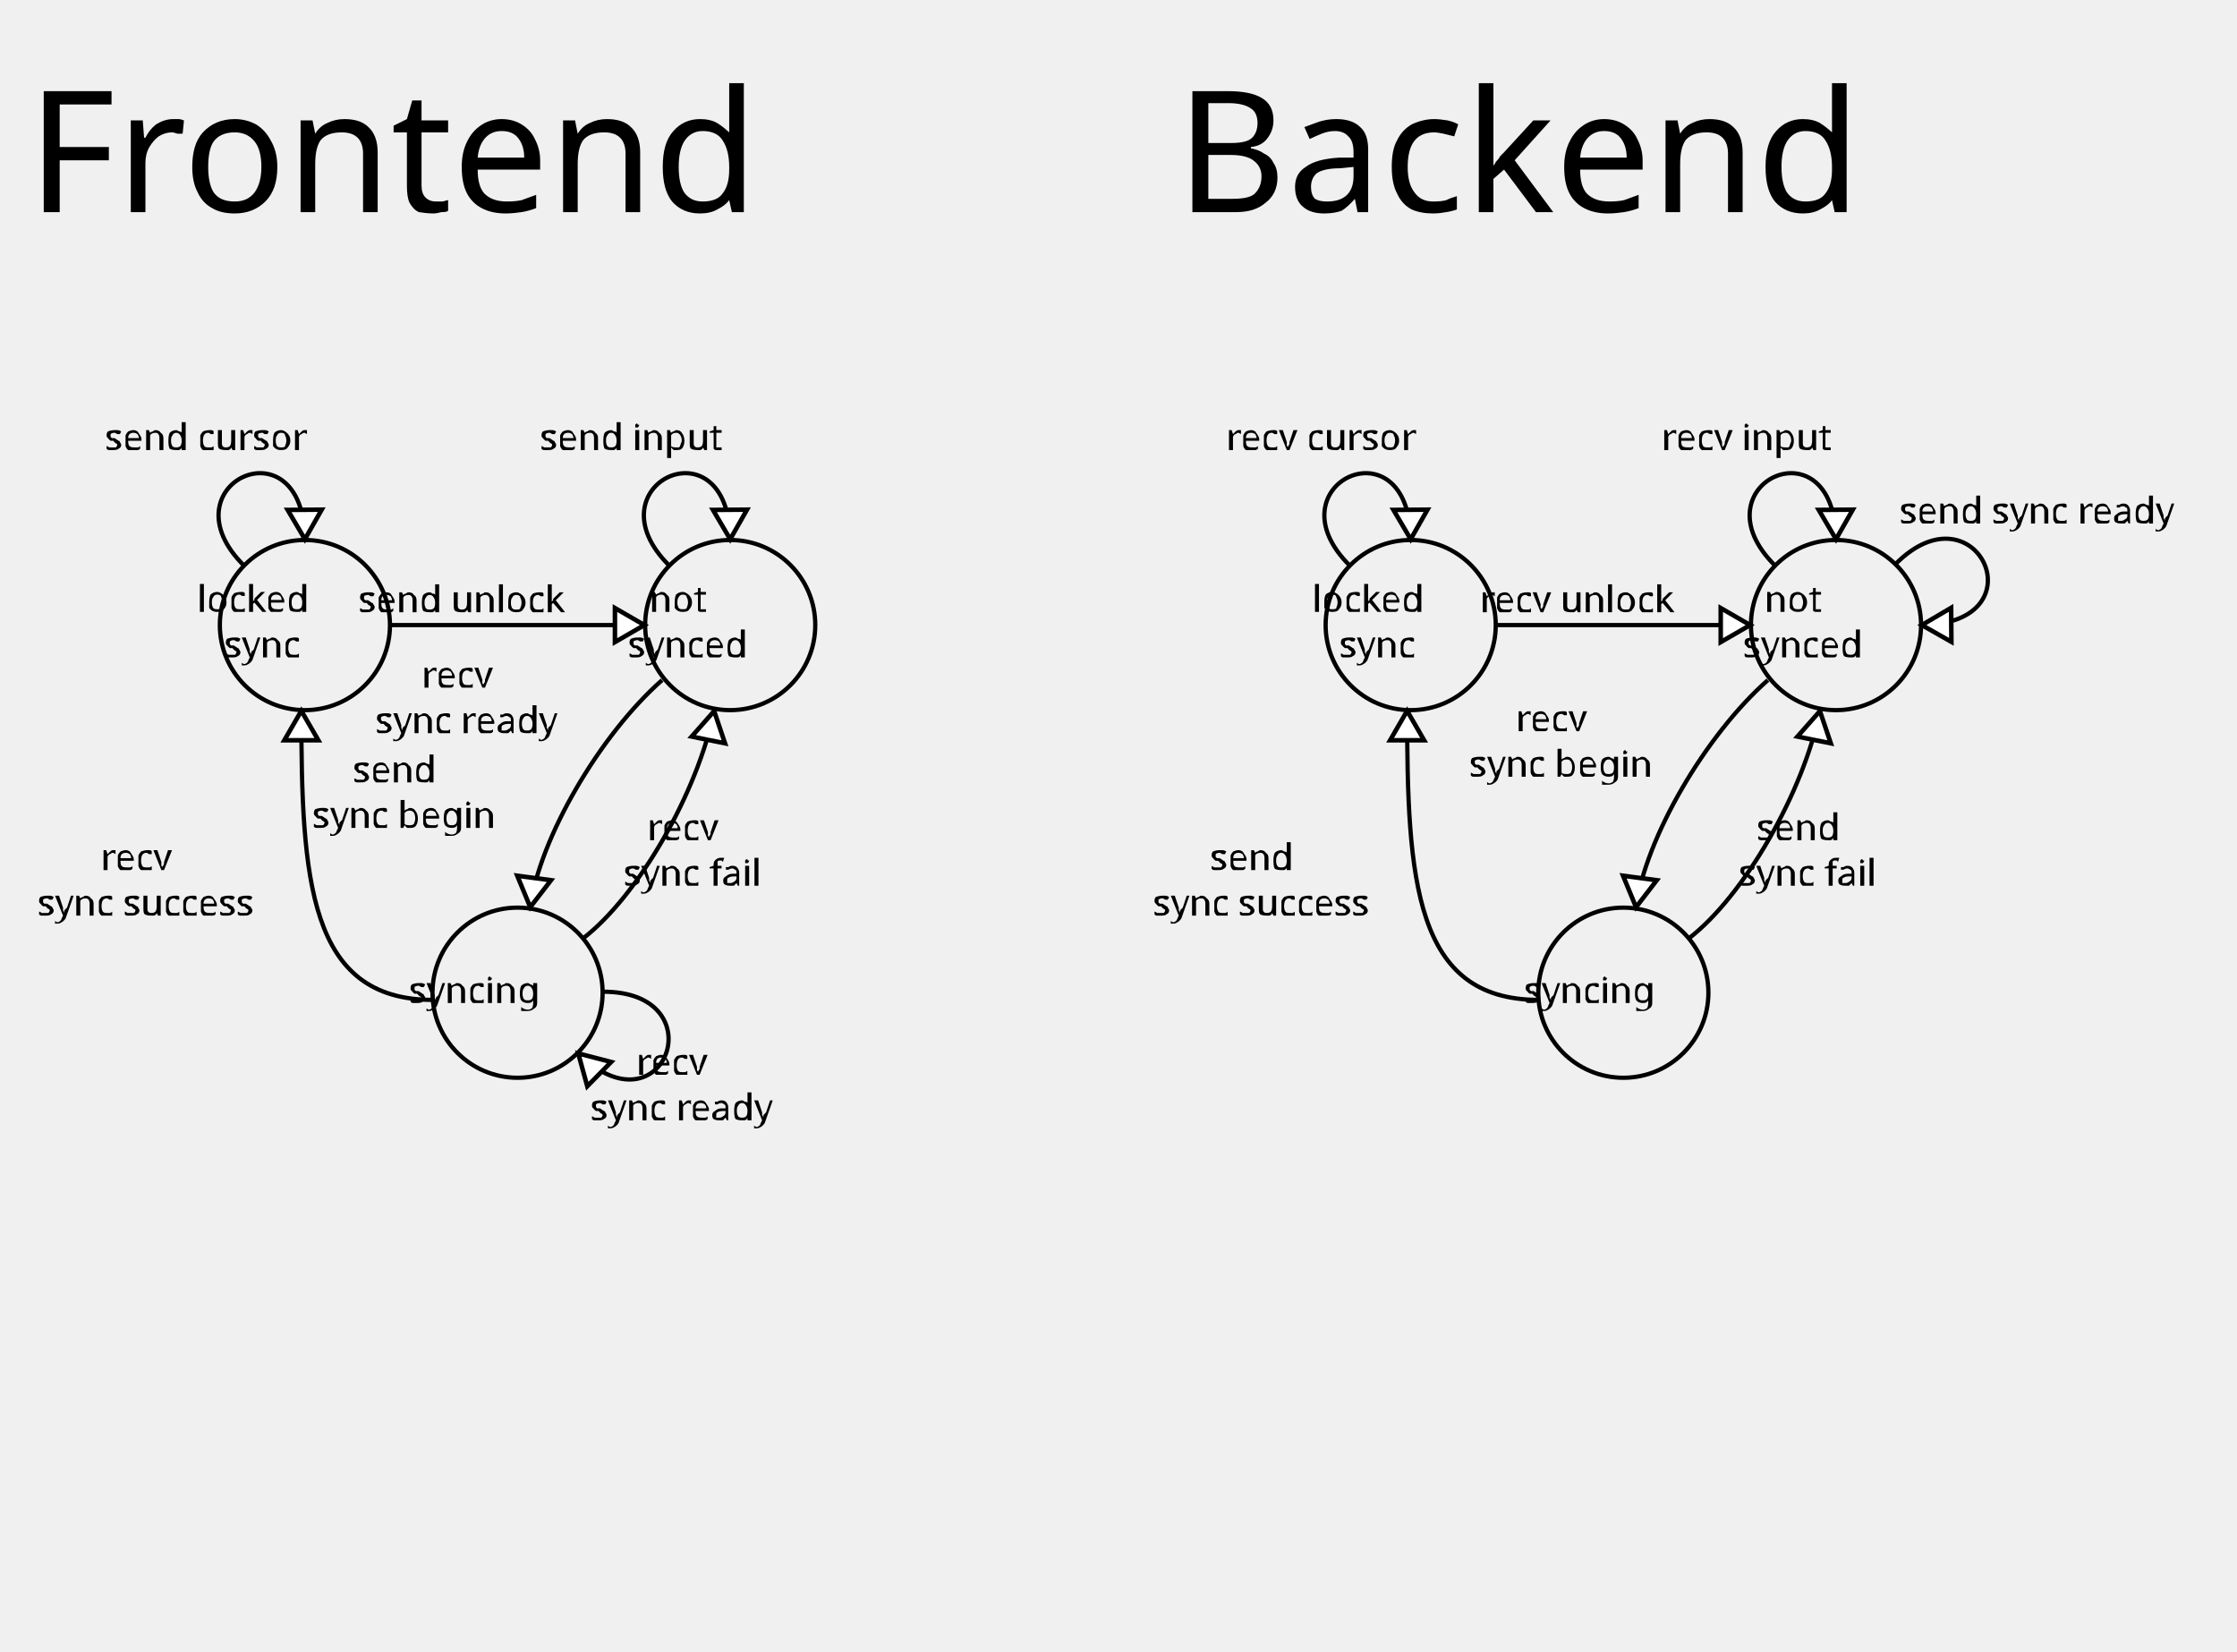
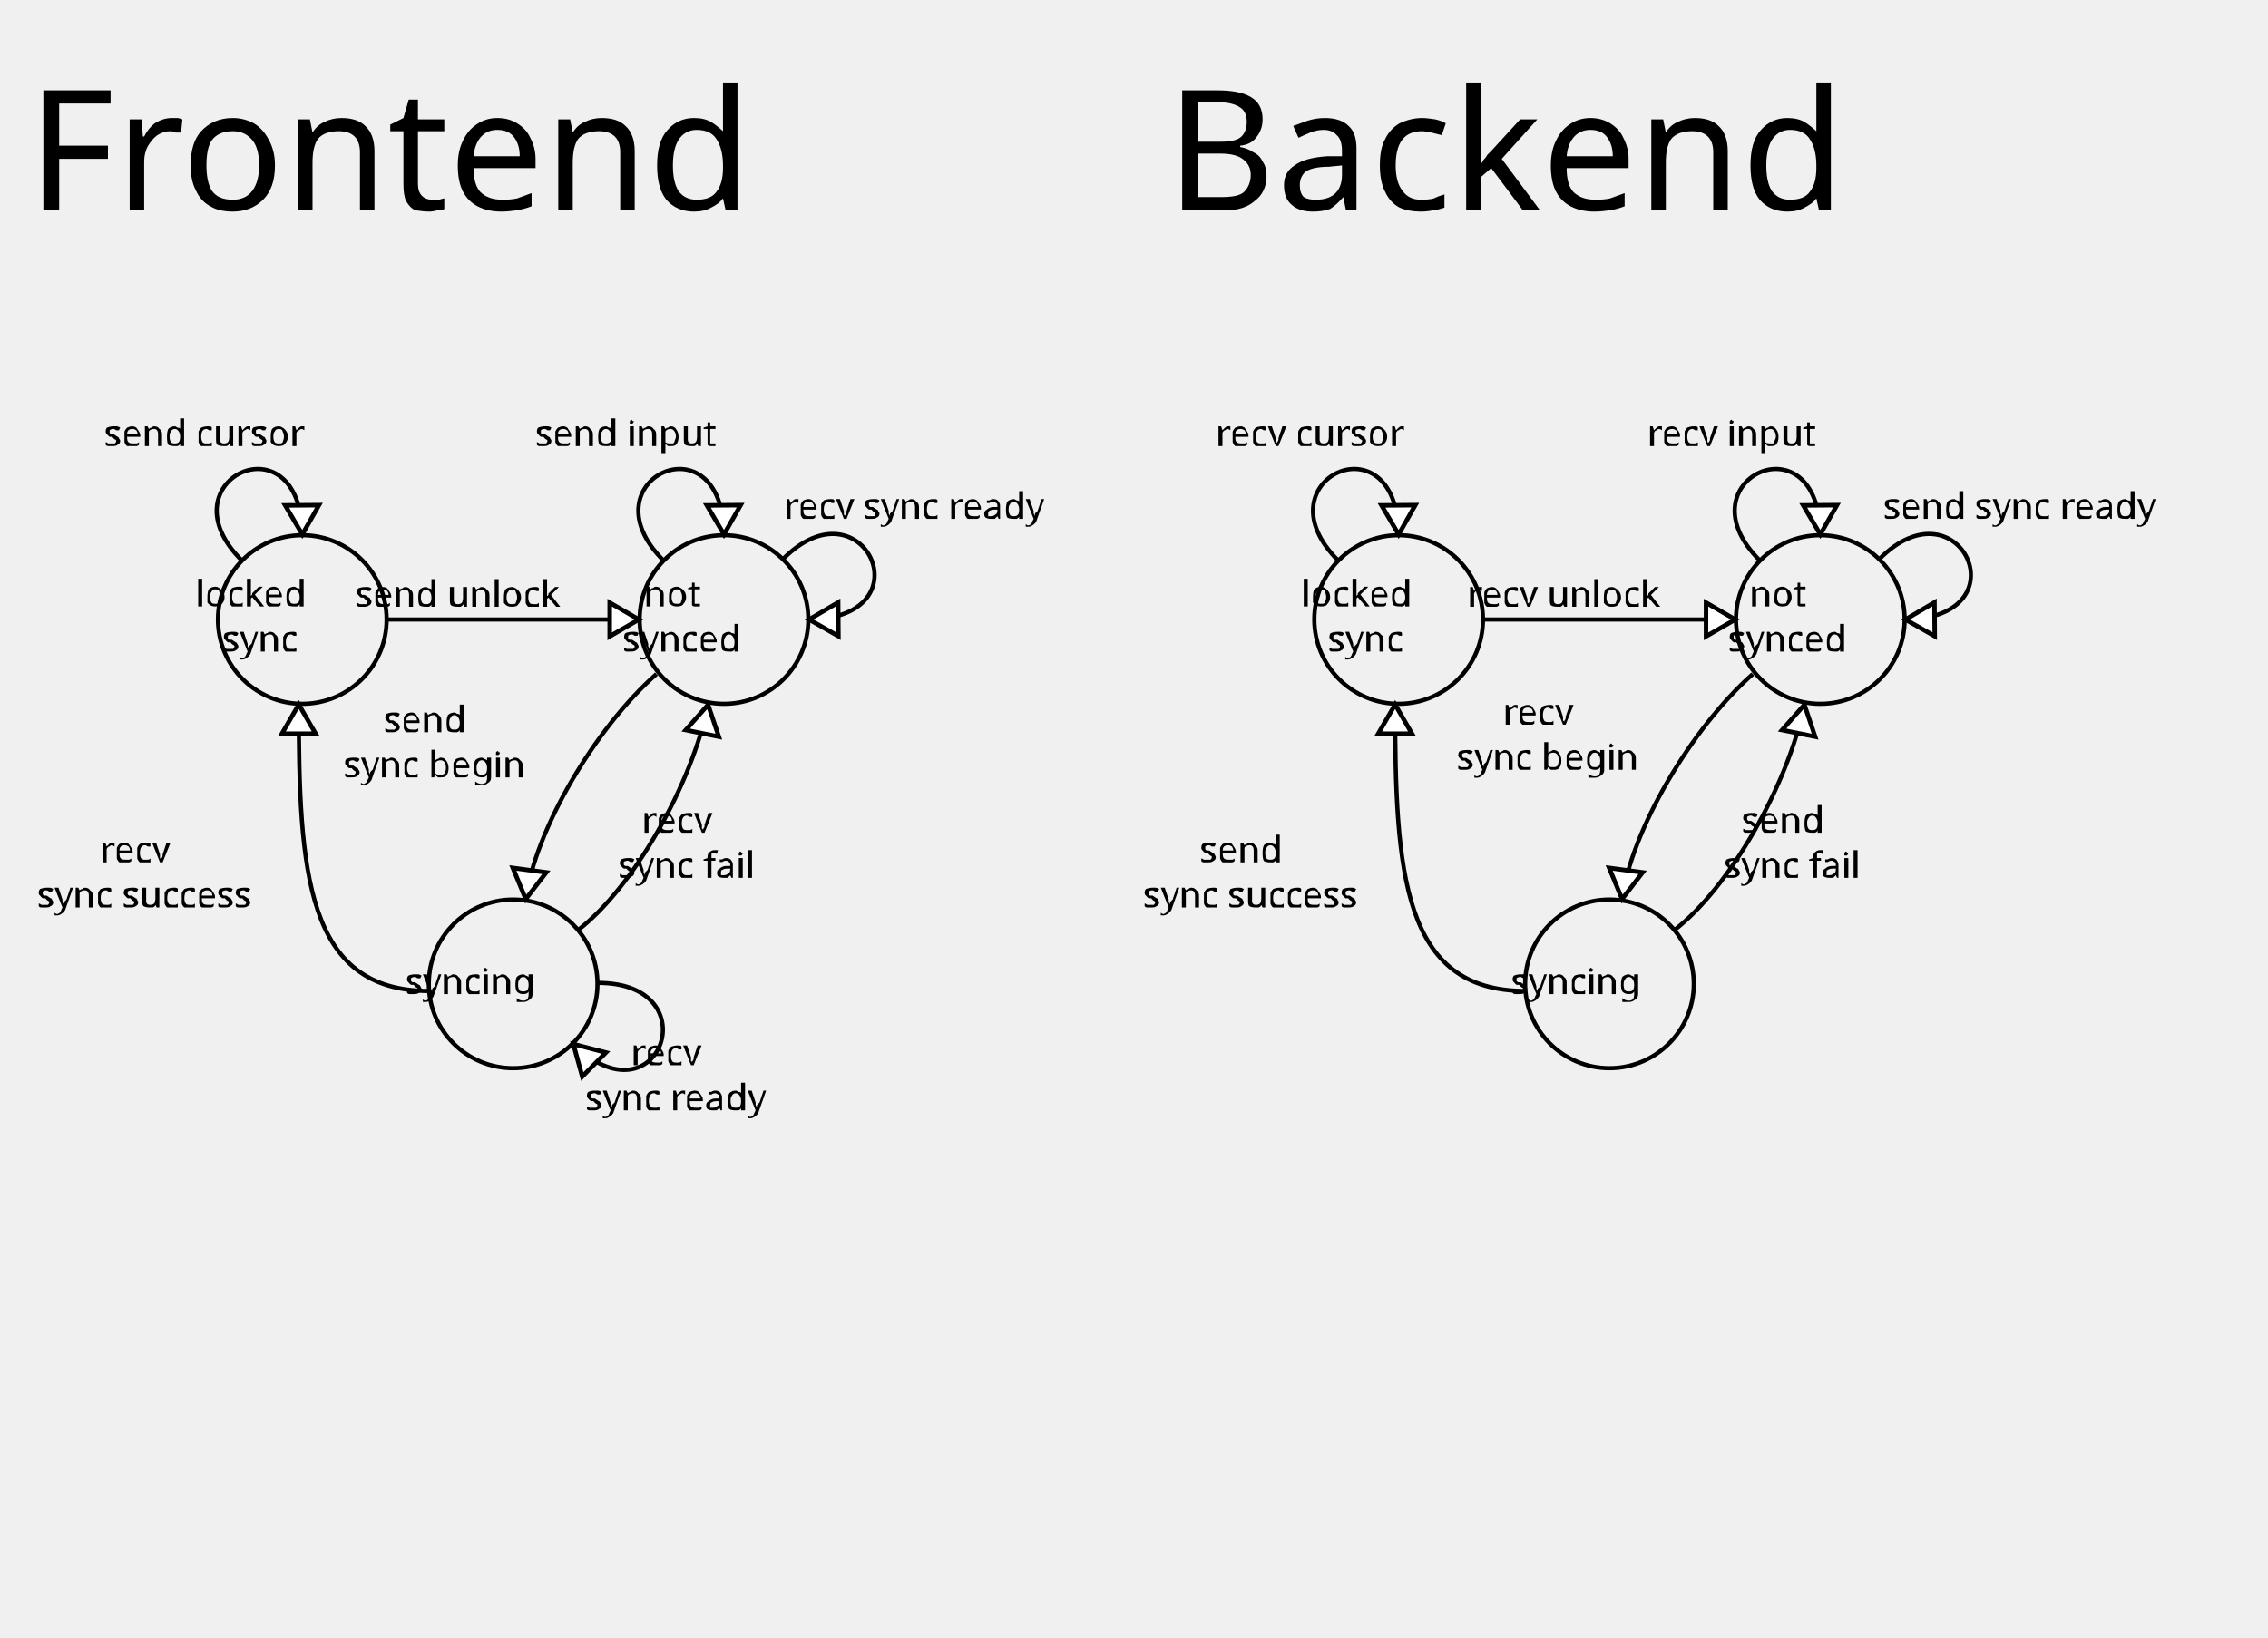
- <svg xmlns="http://www.w3.org/2000/svg" width="26.299" height="19.418" id="svg2" version="1.1">
+ <svg xmlns="http://www.w3.org/2000/svg" width="26.893" height="19.418" id="svg2" version="1.1">
  <defs id="defs4">
    <marker orient="auto" refY="0" refX="0" id="TriangleOutL" style="overflow:visible">
      <path id="path3923" d="m 5.77,0 -8.65,5 0,-10 8.65,5 z" style="fill-rule:evenodd;stroke:#000000;stroke-width:1pt" transform="scale(0.8,0.8)" />
    </marker>
    <marker orient="auto" refY="0" refX="0" id="EmptyTriangleOutL" style="overflow:visible">
      <path id="path3941" d="m 5.77,0 -8.65,5 0,-10 8.65,5 z" style="fill:#ffffff;fill-rule:evenodd;stroke:#000000;stroke-width:1pt" transform="matrix(0.8,0,0,0.8,-4.8,0)" />
    </marker>
    <marker orient="auto" refY="0" refX="0" id="TriangleOutM" style="overflow:visible">
      <path id="path3926" d="m 5.77,0 -8.65,5 0,-10 8.65,5 z" style="fill-rule:evenodd;stroke:#000000;stroke-width:1pt" transform="scale(0.4,0.4)" />
    </marker>
    <marker orient="auto" refY="0" refX="0" id="Arrow1Mend" style="overflow:visible">
      <path id="path3790" d="M 0,0 5,-5 -12.5,0 5,5 0,0 z" style="fill-rule:evenodd;stroke:#000000;stroke-width:1pt" transform="matrix(-0.4,0,0,-0.4,-4,0)" />
    </marker>
    <marker orient="auto" refY="0" refX="0" id="Arrow2Lend" style="overflow:visible">
      <path id="path3802" style="fill-rule:evenodd;stroke-width:0.625;stroke-linejoin:round" d="M 8.719,4.034 -2.207,0.016 8.719,-4.002 c -1.745,2.372 -1.735,5.617 -6e-7,8.035 z" transform="matrix(-1.1,0,0,-1.1,-1.1,0)" />
    </marker>
  </defs>
  <g id="layer1" transform="translate(-329.4154,-365.0143)">
    <text xml:space="preserve" style="font-size:0.5px;font-style:normal;font-variant:normal;font-weight:normal;font-stretch:normal;text-align:center;writing-mode:lr-tb;text-anchor:middle;fill:none;stroke:#000000;stroke-width:0.05;stroke-linecap:butt;stroke-linejoin:miter;stroke-miterlimit:4;stroke-opacity:1;stroke-dasharray:none;font-family:Fira Sans;-inkscape-font-specification:Fira Sans" x="346.498" y="379.143" id="text7159">
      <tspan id="tspan7161" x="346.498" y="379.143" />
    </text>
    <text xml:space="preserve" style="font-size:2px;font-style:normal;font-variant:normal;font-weight:normal;font-stretch:normal;text-align:center;writing-mode:lr-tb;text-anchor:middle;fill:#000000;fill-opacity:1;stroke:none;font-family:Fira Sans;-inkscape-font-specification:Fira Sans" x="335.334" y="367.51" id="text4076">
      <tspan id="tspan4078" x="335.334" y="367.51">Frontend</tspan>
    </text>
    <text xml:space="preserve" style="font-size:2px;font-style:normal;font-variant:normal;font-weight:normal;font-stretch:normal;text-align:center;writing-mode:lr-tb;text-anchor:middle;fill:#000000;fill-opacity:1;stroke:none;font-family:Fira Sans;-inkscape-font-specification:Fira Sans" x="348.566" y="367.51" id="text4080">
      <tspan id="tspan4082" x="348.566" y="367.51">Backend</tspan>
    </text>
    <text xml:space="preserve" style="font-size:0.8px;font-style:normal;font-variant:normal;font-weight:normal;font-stretch:normal;text-align:center;writing-mode:lr-tb;text-anchor:middle;fill:#000000;fill-opacity:1;stroke:none;font-family:Fira Sans;-inkscape-font-specification:Fira Sans" x="336.728" y="382.41" id="text4244">
      <tspan id="tspan4246" x="336.728" y="382.41" />
    </text>
    <g id="g4276" transform="translate(-0.2841054,2.055045)">
      <flowRoot transform="translate(-0.46421,-0.06313453)" style="font-size:0.5px;font-style:normal;font-variant:normal;font-weight:normal;font-stretch:normal;text-align:start;line-height:125%;writing-mode:lr-tb;text-anchor:start;fill:#000000;fill-opacity:1;stroke:none;font-family:Fira Sans;-inkscape-font-specification:Fira Sans" id="flowRoot4248" xml:space="preserve">
        <flowRegion id="flowRegion4250">
          <rect ry="0" style="font-size:0.5px;text-align:start;line-height:125%;writing-mode:lr-tb;text-anchor:start" y="378.811" x="332.156" height="2.336" width="21.325" id="rect4252" />
        </flowRegion>
        <flowPara id="flowPara4256">State transitions marked with recv will be taken only when one of the named message(s) are received. Other transitions may be taken based on events external to the protocol.</flowPara>
      </flowRoot>
      <flowRoot transform="translate(-0.45096,-2.308837)" style="font-size:0.5px;font-style:normal;font-variant:normal;font-weight:normal;font-stretch:normal;text-align:start;line-height:125%;writing-mode:lr-tb;text-anchor:start;fill:#000000;fill-opacity:1;stroke:none;font-family:Fira Sans;-inkscape-font-specification:Fira Sans" id="flowRoot4264" xml:space="preserve">
        <flowRegion id="flowRegion4266">
          <rect style="font-size:0.5px;line-height:125%" y="382.473" x="332.119" height="1.705" width="21.349" id="rect4268" />
        </flowRegion>
        <flowPara id="flowPara4270">Only when a transition marked with send is taken, will the named message be sent. Otherwise, no message will be sent.</flowPara>
      </flowRoot>
-     </g>
-     <g id="g3190">
-       <g id="g4090">
-         <path d="m 346,372.362 c 0,0.552 -0.448,1 -1,1 -0.552,0 -1,-0.448 -1,-1 0,-0.552 0.448,-1 1,-1 0.552,0 1,0.448 1,1 z" id="path7196" style="fill:none;stroke:#000000;stroke-width:0.05;stroke-miterlimit:4;stroke-opacity:1;stroke-dasharray:none" transform="translate(-7,0)" />
-         <text id="text7198" y="372.209" x="338.001" style="font-size:0.429px;font-style:normal;font-variant:normal;font-weight:normal;font-stretch:normal;text-align:center;line-height:125%;letter-spacing:0px;word-spacing:0px;text-anchor:middle;fill:#000000;fill-opacity:1;stroke:none;font-family:Fira Sans;-inkscape-font-specification:Fira Sans" xml:space="preserve">
-           <tspan id="tspan7202" y="372.209" x="338.001">not</tspan>
-           <tspan y="372.745" x="338.001" id="tspan7222">synced</tspan>
-         </text>
-       </g>
-       <g id="g4084">
-         <path transform="translate(-12,0)" style="fill:none;stroke:#000000;stroke-width:0.05;stroke-miterlimit:4;stroke-opacity:1;stroke-dasharray:none" id="path7204" d="m 346,372.362 c 0,0.552 -0.448,1 -1,1 -0.552,0 -1,-0.448 -1,-1 0,-0.552 0.448,-1 1,-1 0.552,0 1,0.448 1,1 z" />
-         <text xml:space="preserve" style="font-size:0.429px;font-style:normal;font-variant:normal;font-weight:normal;font-stretch:normal;text-align:center;line-height:125%;letter-spacing:0px;word-spacing:0px;text-anchor:middle;fill:#000000;fill-opacity:1;stroke:none;font-family:Fira Sans;-inkscape-font-specification:Fira Sans" x="333.001" y="372.209" id="text7206">
-           <tspan id="tspan7208" x="333.001" y="372.209">locked</tspan>
-           <tspan x="333.001" y="372.745" id="tspan7210">sync</tspan>
-         </text>
-       </g>
-       <g id="g4096">
-         <path d="m 346,372.362 c 0,0.552 -0.448,1 -1,1 -0.552,0 -1,-0.448 -1,-1 0,-0.552 0.448,-1 1,-1 0.552,0 1,0.448 1,1 z" id="path7212" style="fill:none;stroke:#000000;stroke-width:0.05;stroke-miterlimit:4;stroke-opacity:1;stroke-dasharray:none" transform="translate(-9.500001,4.321425)" />
-         <text id="text7214" y="376.804" x="335.494" style="font-size:0.429px;font-style:normal;font-variant:normal;font-weight:normal;font-stretch:normal;text-align:center;line-height:125%;letter-spacing:0px;word-spacing:0px;text-anchor:middle;fill:#000000;fill-opacity:1;stroke:none;font-family:Fira Sans;-inkscape-font-specification:Fira Sans" xml:space="preserve">
-           <tspan id="tspan7218" y="376.804" x="335.494">syncing</tspan>
-         </text>
-       </g>
-       <g id="g4131">
-         <path style="fill:none;stroke:#000000;stroke-width:0.05;stroke-linecap:butt;stroke-linejoin:miter;stroke-miterlimit:4;stroke-opacity:1;stroke-dasharray:none;marker-end:url(#EmptyTriangleOutL)" d="m 334,372.362 3,0" id="path7226" />
-         <text xml:space="preserve" style="font-size:0.429px;font-style:normal;font-variant:normal;font-weight:normal;font-stretch:normal;text-align:center;writing-mode:lr-tb;text-anchor:middle;fill:#000000;fill-opacity:1;stroke:none;font-family:Fira Sans;-inkscape-font-specification:Fira Sans" x="335.344" y="372.212" id="text7418">
-           <tspan id="tspan7420" x="335.344" y="372.212">send unlock</tspan>
-         </text>
-       </g>
-       <g id="g4125">
-         <path style="fill:none;stroke:#000000;stroke-width:0.05;stroke-linecap:butt;stroke-linejoin:miter;stroke-miterlimit:4;stroke-opacity:1;stroke-dasharray:none;marker-end:url(#EmptyTriangleOutL)" d="m 336.269,376.046 c 0.655,-0.504 1.351,-1.725 1.544,-2.682" id="path7424" />
-         <text id="text7426" y="374.891" x="338.058" style="font-size:0.429px;font-style:normal;font-variant:normal;font-weight:normal;font-stretch:normal;text-align:center;writing-mode:lr-tb;text-anchor:middle;fill:#000000;fill-opacity:1;stroke:none;font-family:Fira Sans;-inkscape-font-specification:Fira Sans" xml:space="preserve">
-           <tspan y="374.891" x="338.058" id="tspan7428">recv</tspan>
-           <tspan y="375.427" x="338.058" id="tspan3066">sync fail</tspan>
-         </text>
-       </g>
-       <g id="g4115">
-         <path id="path7422" d="m 337.199,373.009 c -0.733,0.646 -1.442,1.859 -1.551,2.678" style="fill:none;stroke:#000000;stroke-width:0.05;stroke-linecap:butt;stroke-linejoin:miter;stroke-miterlimit:4;stroke-opacity:1;stroke-dasharray:none;marker-start:none;marker-end:url(#EmptyTriangleOutL)" />
-         <g id="g4107">
-           <text id="text3068" y="373.098" x="335.514" style="font-size:0.429px;font-style:normal;font-variant:normal;font-weight:normal;font-stretch:normal;text-align:center;writing-mode:lr-tb;text-anchor:middle;fill:#000000;fill-opacity:1;stroke:none;font-family:Fira Sans;-inkscape-font-specification:Fira Sans" xml:space="preserve">
-             <tspan y="373.098" x="335.514" id="tspan3070">recv</tspan>
-             <tspan id="tspan3072" y="373.634" x="335.514">sync ready</tspan>
-           </text>
-           <text id="text3074" y="374.212" x="334.777" style="font-size:0.429px;font-style:normal;font-variant:normal;font-weight:normal;font-stretch:normal;text-align:center;writing-mode:lr-tb;text-anchor:middle;fill:#000000;fill-opacity:1;stroke:none;font-family:Fira Sans;-inkscape-font-specification:Fira Sans" xml:space="preserve">
-             <tspan y="374.212" x="334.777" id="tspan3076">send</tspan>
-             <tspan id="tspan3078" y="374.748" x="334.777">sync begin</tspan>
-           </text>
-         </g>
-       </g>
-       <g id="g4101">
-         <path style="fill:none;stroke:#000000;stroke-width:0.05;stroke-linecap:butt;stroke-linejoin:miter;stroke-miterlimit:4;stroke-opacity:1;stroke-dasharray:none;marker-end:url(#EmptyTriangleOutL)" d="m 334.504,376.768 c -1.459,0 -1.546,-1.409 -1.546,-3.407" id="path3080" />
-         <text xml:space="preserve" style="font-size:0.429px;font-style:normal;font-variant:normal;font-weight:normal;font-stretch:normal;text-align:center;writing-mode:lr-tb;text-anchor:middle;fill:#000000;fill-opacity:1;stroke:none;font-family:Fira Sans;-inkscape-font-specification:Fira Sans" x="331.632" y="375.242" id="text4070">
-           <tspan id="tspan4072" x="331.632" y="375.242">recv</tspan>
-           <tspan x="331.632" y="375.777" id="tspan4074">sync success</tspan>
-         </text>
-       </g>
-       <g transform="translate(0.02409,0)" id="g4297">
-         <path id="path4288" d="m 337.262,371.665 c -0.967,-0.954 0.703,-1.732 0.714,-0.303" style="fill:none;stroke:#000000;stroke-width:0.05;stroke-linecap:butt;stroke-linejoin:miter;stroke-miterlimit:4;stroke-opacity:1;stroke-dasharray:none;marker-end:url(#EmptyTriangleOutL)" />
-         <text id="text4290" y="370.304" x="337.317" style="font-size:0.429px;font-style:normal;font-variant:normal;font-weight:normal;font-stretch:normal;text-align:center;line-height:125%;letter-spacing:0px;word-spacing:0px;text-anchor:middle;fill:#000000;fill-opacity:1;stroke:none;font-family:Fira Sans;-inkscape-font-specification:Fira Sans" xml:space="preserve">
-           <tspan id="tspan4292" y="370.304" x="337.317">send input</tspan>
-         </text>
-       </g>
-       <g transform="translate(-4.97591,0)" id="g4302">
-         <path style="fill:none;stroke:#000000;stroke-width:0.05;stroke-linecap:butt;stroke-linejoin:miter;stroke-miterlimit:4;stroke-opacity:1;stroke-dasharray:none;marker-end:url(#EmptyTriangleOutL)" d="m 337.262,371.665 c -0.967,-0.954 0.703,-1.732 0.714,-0.303" id="path4304" />
-         <text xml:space="preserve" style="font-size:0.429px;font-style:normal;font-variant:normal;font-weight:normal;font-stretch:normal;text-align:center;line-height:125%;letter-spacing:0px;word-spacing:0px;text-anchor:middle;fill:#000000;fill-opacity:1;stroke:none;font-family:Fira Sans;-inkscape-font-specification:Fira Sans" x="337.317" y="370.304" id="text4306">
-           <tspan x="337.317" y="370.304" id="tspan4308">send cursor</tspan>
-         </text>
-       </g>
-       <g id="g3148">
-         <path style="fill:none;stroke:#000000;stroke-width:0.05;stroke-linecap:butt;stroke-linejoin:miter;stroke-miterlimit:4;stroke-opacity:1;stroke-dasharray:none;marker-end:url(#EmptyTriangleOutL)" d="m 336.497,376.672 c 1.359,-0.009 0.728,1.722 -0.29,0.719" id="path3128" />
-         <text xml:space="preserve" style="font-size:0.429px;font-style:normal;font-variant:normal;font-weight:normal;font-stretch:normal;text-align:center;line-height:125%;letter-spacing:0px;word-spacing:0px;text-anchor:middle;fill:#000000;fill-opacity:1;stroke:none;font-family:Fira Sans;-inkscape-font-specification:Fira Sans" x="337.929" y="377.651" id="text3141">
-           <tspan x="337.929" y="377.651" id="tspan3143">recv</tspan>
-           <tspan x="337.929" y="378.186" id="tspan3348">sync ready</tspan>
-         </text>
-       </g>
    </g>
    <g id="g3441" transform="translate(13,1.0110474e-5)">
      <path d="m 346,372.362 c 0,0.552 -0.448,1 -1,1 -0.552,0 -1,-0.448 -1,-1 0,-0.552 0.448,-1 1,-1 0.552,0 1,0.448 1,1 z" id="path3443" style="fill:none;stroke:#000000;stroke-width:0.05;stroke-miterlimit:4;stroke-opacity:1;stroke-dasharray:none" transform="translate(-7,0)" />
      <text id="text3445" y="372.209" x="338.001" style="font-size:0.429px;font-style:normal;font-variant:normal;font-weight:normal;font-stretch:normal;text-align:center;line-height:125%;letter-spacing:0px;word-spacing:0px;text-anchor:middle;fill:#000000;fill-opacity:1;stroke:none;font-family:Fira Sans;-inkscape-font-specification:Fira Sans" xml:space="preserve">
        <tspan id="tspan3447" y="372.209" x="338.001">not</tspan>
        <tspan y="372.745" x="338.001" id="tspan3449">synced</tspan>
      </text>
    </g>
    <g id="g3451" transform="translate(13,1.0110474e-5)">
      <path transform="translate(-12,0)" style="fill:none;stroke:#000000;stroke-width:0.05;stroke-miterlimit:4;stroke-opacity:1;stroke-dasharray:none" id="path3453" d="m 346,372.362 c 0,0.552 -0.448,1 -1,1 -0.552,0 -1,-0.448 -1,-1 0,-0.552 0.448,-1 1,-1 0.552,0 1,0.448 1,1 z" />
      <text xml:space="preserve" style="font-size:0.429px;font-style:normal;font-variant:normal;font-weight:normal;font-stretch:normal;text-align:center;line-height:125%;letter-spacing:0px;word-spacing:0px;text-anchor:middle;fill:#000000;fill-opacity:1;stroke:none;font-family:Fira Sans;-inkscape-font-specification:Fira Sans" x="333.001" y="372.209" id="text3455">
        <tspan id="tspan3457" x="333.001" y="372.209">locked</tspan>
        <tspan x="333.001" y="372.745" id="tspan3459">sync</tspan>
      </text>
    </g>
    <g id="g3461" transform="translate(13,1.0110474e-5)">
      <path d="m 346,372.362 c 0,0.552 -0.448,1 -1,1 -0.552,0 -1,-0.448 -1,-1 0,-0.552 0.448,-1 1,-1 0.552,0 1,0.448 1,1 z" id="path3463" style="fill:none;stroke:#000000;stroke-width:0.05;stroke-miterlimit:4;stroke-opacity:1;stroke-dasharray:none" transform="translate(-9.500001,4.321425)" />
      <text id="text3465" y="376.804" x="335.494" style="font-size:0.429px;font-style:normal;font-variant:normal;font-weight:normal;font-stretch:normal;text-align:center;line-height:125%;letter-spacing:0px;word-spacing:0px;text-anchor:middle;fill:#000000;fill-opacity:1;stroke:none;font-family:Fira Sans;-inkscape-font-specification:Fira Sans" xml:space="preserve">
        <tspan id="tspan3467" y="376.804" x="335.494">syncing</tspan>
      </text>
    </g>
    <g id="g3469" transform="translate(13,1.0110474e-5)">
      <path style="fill:none;stroke:#000000;stroke-width:0.05;stroke-linecap:butt;stroke-linejoin:miter;stroke-miterlimit:4;stroke-opacity:1;stroke-dasharray:none;marker-end:url(#EmptyTriangleOutL)" d="m 334,372.362 3,0" id="path3471" />
      <text xml:space="preserve" style="font-size:0.429px;font-style:normal;font-variant:normal;font-weight:normal;font-stretch:normal;text-align:center;writing-mode:lr-tb;text-anchor:middle;fill:#000000;fill-opacity:1;stroke:none;font-family:Fira Sans;-inkscape-font-specification:Fira Sans" x="335.344" y="372.212" id="text3473">
        <tspan id="tspan3475" x="335.344" y="372.212">recv unlock</tspan>
      </text>
    </g>
    <g id="g3477" transform="translate(13,1.0110474e-5)">
      <path style="fill:none;stroke:#000000;stroke-width:0.05;stroke-linecap:butt;stroke-linejoin:miter;stroke-miterlimit:4;stroke-opacity:1;stroke-dasharray:none;marker-end:url(#EmptyTriangleOutL)" d="m 336.269,376.046 c 0.655,-0.504 1.351,-1.725 1.544,-2.682" id="path3479" />
      <text id="text3481" y="374.891" x="338.058" style="font-size:0.429px;font-style:normal;font-variant:normal;font-weight:normal;font-stretch:normal;text-align:center;writing-mode:lr-tb;text-anchor:middle;fill:#000000;fill-opacity:1;stroke:none;font-family:Fira Sans;-inkscape-font-specification:Fira Sans" xml:space="preserve">
        <tspan y="374.891" x="338.058" id="tspan3483">send</tspan>
        <tspan y="375.427" x="338.058" id="tspan3485">sync fail</tspan>
      </text>
    </g>
    <g id="g3342">
      <path id="path3489" d="m 350.199,373.009 c -0.733,0.646 -1.442,1.859 -1.551,2.678" style="fill:none;stroke:#000000;stroke-width:0.05;stroke-linecap:butt;stroke-linejoin:miter;stroke-miterlimit:4;stroke-opacity:1;stroke-dasharray:none;marker-start:none;marker-end:url(#EmptyTriangleOutL)" />
      <text xml:space="preserve" style="font-size:0.429px;font-style:normal;font-variant:normal;font-weight:normal;font-stretch:normal;text-align:center;writing-mode:lr-tb;text-anchor:middle;fill:#000000;fill-opacity:1;stroke:none;font-family:Fira Sans;-inkscape-font-specification:Fira Sans" x="348.157" y="373.611" id="text3493">
        <tspan id="tspan3495" x="348.157" y="373.611">recv</tspan>
        <tspan x="348.157" y="374.147" id="tspan3497">sync begin</tspan>
      </text>
    </g>
    <g id="g3505" transform="translate(13,1.0110474e-5)">
      <path style="fill:none;stroke:#000000;stroke-width:0.05;stroke-linecap:butt;stroke-linejoin:miter;stroke-miterlimit:4;stroke-opacity:1;stroke-dasharray:none;marker-end:url(#EmptyTriangleOutL)" d="m 334.504,376.768 c -1.459,0 -1.546,-1.409 -1.546,-3.407" id="path3507" />
      <text xml:space="preserve" style="font-size:0.429px;font-style:normal;font-variant:normal;font-weight:normal;font-stretch:normal;text-align:center;writing-mode:lr-tb;text-anchor:middle;fill:#000000;fill-opacity:1;stroke:none;font-family:Fira Sans;-inkscape-font-specification:Fira Sans" x="331.632" y="375.242" id="text3509">
        <tspan id="tspan3511" x="331.632" y="375.242">send</tspan>
        <tspan x="331.632" y="375.777" id="tspan3513">sync success</tspan>
      </text>
    </g>
    <g transform="translate(13.02409,1.0110474e-5)" id="g3515">
      <path id="path3517" d="m 337.262,371.665 c -0.967,-0.954 0.703,-1.732 0.714,-0.303" style="fill:none;stroke:#000000;stroke-width:0.05;stroke-linecap:butt;stroke-linejoin:miter;stroke-miterlimit:4;stroke-opacity:1;stroke-dasharray:none;marker-end:url(#EmptyTriangleOutL)" />
      <text id="text3519" y="370.304" x="337.317" style="font-size:0.429px;font-style:normal;font-variant:normal;font-weight:normal;font-stretch:normal;text-align:center;line-height:125%;letter-spacing:0px;word-spacing:0px;text-anchor:middle;fill:#000000;fill-opacity:1;stroke:none;font-family:Fira Sans;-inkscape-font-specification:Fira Sans" xml:space="preserve">
        <tspan id="tspan3521" y="370.304" x="337.317">recv input</tspan>
      </text>
    </g>
    <g transform="translate(8.024091,1.0110474e-5)" id="g3523">
      <path style="fill:none;stroke:#000000;stroke-width:0.05;stroke-linecap:butt;stroke-linejoin:miter;stroke-miterlimit:4;stroke-opacity:1;stroke-dasharray:none;marker-end:url(#EmptyTriangleOutL)" d="m 337.262,371.665 c -0.967,-0.954 0.703,-1.732 0.714,-0.303" id="path3525" />
      <text xml:space="preserve" style="font-size:0.429px;font-style:normal;font-variant:normal;font-weight:normal;font-stretch:normal;text-align:center;line-height:125%;letter-spacing:0px;word-spacing:0px;text-anchor:middle;fill:#000000;fill-opacity:1;stroke:none;font-family:Fira Sans;-inkscape-font-specification:Fira Sans" x="337.317" y="370.304" id="text3527">
        <tspan x="337.317" y="370.304" id="tspan3529">recv cursor</tspan>
      </text>
    </g>
    <g id="g3337">
      <path id="path3541" d="m 351.697,371.648 c 0.954,-0.967 1.732,0.703 0.303,0.714" style="fill:none;stroke:#000000;stroke-width:0.05;stroke-linecap:butt;stroke-linejoin:miter;stroke-miterlimit:4;stroke-opacity:1;stroke-dasharray:none;marker-end:url(#EmptyTriangleOutL)" />
      <text id="text3543" y="371.167" x="353.752" style="font-size:0.429px;font-style:normal;font-variant:normal;font-weight:normal;font-stretch:normal;text-align:center;line-height:125%;letter-spacing:0px;word-spacing:0px;text-anchor:middle;fill:#000000;fill-opacity:1;stroke:none;font-family:Fira Sans;-inkscape-font-specification:Fira Sans" xml:space="preserve">
        <tspan y="371.167" x="353.752" id="tspan3547">send sync ready</tspan>
      </text>
    </g>
+     <g id="g3184">
+       <g id="g4090">
+         <path d="m 346,372.362 c 0,0.552 -0.448,1 -1,1 -0.552,0 -1,-0.448 -1,-1 0,-0.552 0.448,-1 1,-1 0.552,0 1,0.448 1,1 z" id="path7196" style="fill:none;stroke:#000000;stroke-width:0.05;stroke-miterlimit:4;stroke-opacity:1;stroke-dasharray:none" transform="translate(-7,0)" />
+         <text id="text7198" y="372.209" x="338.001" style="font-size:0.429px;font-style:normal;font-variant:normal;font-weight:normal;font-stretch:normal;text-align:center;line-height:125%;letter-spacing:0px;word-spacing:0px;text-anchor:middle;fill:#000000;fill-opacity:1;stroke:none;font-family:Fira Sans;-inkscape-font-specification:Fira Sans" xml:space="preserve">
+           <tspan id="tspan7202" y="372.209" x="338.001">not</tspan>
+           <tspan y="372.745" x="338.001" id="tspan7222">synced</tspan>
+         </text>
+       </g>
+       <g id="g4084">
+         <path transform="translate(-12,0)" style="fill:none;stroke:#000000;stroke-width:0.05;stroke-miterlimit:4;stroke-opacity:1;stroke-dasharray:none" id="path7204" d="m 346,372.362 c 0,0.552 -0.448,1 -1,1 -0.552,0 -1,-0.448 -1,-1 0,-0.552 0.448,-1 1,-1 0.552,0 1,0.448 1,1 z" />
+         <text xml:space="preserve" style="font-size:0.429px;font-style:normal;font-variant:normal;font-weight:normal;font-stretch:normal;text-align:center;line-height:125%;letter-spacing:0px;word-spacing:0px;text-anchor:middle;fill:#000000;fill-opacity:1;stroke:none;font-family:Fira Sans;-inkscape-font-specification:Fira Sans" x="333.001" y="372.209" id="text7206">
+           <tspan id="tspan7208" x="333.001" y="372.209">locked</tspan>
+           <tspan x="333.001" y="372.745" id="tspan7210">sync</tspan>
+         </text>
+       </g>
+       <g id="g4096">
+         <path d="m 346,372.362 c 0,0.552 -0.448,1 -1,1 -0.552,0 -1,-0.448 -1,-1 0,-0.552 0.448,-1 1,-1 0.552,0 1,0.448 1,1 z" id="path7212" style="fill:none;stroke:#000000;stroke-width:0.05;stroke-miterlimit:4;stroke-opacity:1;stroke-dasharray:none" transform="translate(-9.500001,4.321425)" />
+         <text id="text7214" y="376.804" x="335.494" style="font-size:0.429px;font-style:normal;font-variant:normal;font-weight:normal;font-stretch:normal;text-align:center;line-height:125%;letter-spacing:0px;word-spacing:0px;text-anchor:middle;fill:#000000;fill-opacity:1;stroke:none;font-family:Fira Sans;-inkscape-font-specification:Fira Sans" xml:space="preserve">
+           <tspan id="tspan7218" y="376.804" x="335.494">syncing</tspan>
+         </text>
+       </g>
+       <g id="g4131">
+         <path style="fill:none;stroke:#000000;stroke-width:0.05;stroke-linecap:butt;stroke-linejoin:miter;stroke-miterlimit:4;stroke-opacity:1;stroke-dasharray:none;marker-end:url(#EmptyTriangleOutL)" d="m 334,372.362 3,0" id="path7226" />
+         <text xml:space="preserve" style="font-size:0.429px;font-style:normal;font-variant:normal;font-weight:normal;font-stretch:normal;text-align:center;writing-mode:lr-tb;text-anchor:middle;fill:#000000;fill-opacity:1;stroke:none;font-family:Fira Sans;-inkscape-font-specification:Fira Sans" x="335.344" y="372.212" id="text7418">
+           <tspan id="tspan7420" x="335.344" y="372.212">send unlock</tspan>
+         </text>
+       </g>
+       <g id="g4125">
+         <path style="fill:none;stroke:#000000;stroke-width:0.05;stroke-linecap:butt;stroke-linejoin:miter;stroke-miterlimit:4;stroke-opacity:1;stroke-dasharray:none;marker-end:url(#EmptyTriangleOutL)" d="m 336.269,376.046 c 0.655,-0.504 1.351,-1.725 1.544,-2.682" id="path7424" />
+         <text id="text7426" y="374.891" x="338.058" style="font-size:0.429px;font-style:normal;font-variant:normal;font-weight:normal;font-stretch:normal;text-align:center;writing-mode:lr-tb;text-anchor:middle;fill:#000000;fill-opacity:1;stroke:none;font-family:Fira Sans;-inkscape-font-specification:Fira Sans" xml:space="preserve">
+           <tspan y="374.891" x="338.058" id="tspan7428">recv</tspan>
+           <tspan y="375.427" x="338.058" id="tspan3066">sync fail</tspan>
+         </text>
+       </g>
+       <g id="g3178">
+         <path id="path7422" d="m 337.199,373.009 c -0.733,0.646 -1.442,1.859 -1.551,2.678" style="fill:none;stroke:#000000;stroke-width:0.05;stroke-linecap:butt;stroke-linejoin:miter;stroke-miterlimit:4;stroke-opacity:1;stroke-dasharray:none;marker-start:none;marker-end:url(#EmptyTriangleOutL)" />
+         <text xml:space="preserve" style="font-size:0.429px;font-style:normal;font-variant:normal;font-weight:normal;font-stretch:normal;text-align:center;writing-mode:lr-tb;text-anchor:middle;fill:#000000;fill-opacity:1;stroke:none;font-family:Fira Sans;-inkscape-font-specification:Fira Sans" x="335.067" y="373.699" id="text3074">
+           <tspan id="tspan3076" x="335.067" y="373.699">send</tspan>
+           <tspan x="335.067" y="374.235" id="tspan3078">sync begin</tspan>
+         </text>
+       </g>
+       <g id="g4101">
+         <path style="fill:none;stroke:#000000;stroke-width:0.05;stroke-linecap:butt;stroke-linejoin:miter;stroke-miterlimit:4;stroke-opacity:1;stroke-dasharray:none;marker-end:url(#EmptyTriangleOutL)" d="m 334.504,376.768 c -1.459,0 -1.546,-1.409 -1.546,-3.407" id="path3080" />
+         <text xml:space="preserve" style="font-size:0.429px;font-style:normal;font-variant:normal;font-weight:normal;font-stretch:normal;text-align:center;writing-mode:lr-tb;text-anchor:middle;fill:#000000;fill-opacity:1;stroke:none;font-family:Fira Sans;-inkscape-font-specification:Fira Sans" x="331.632" y="375.242" id="text4070">
+           <tspan id="tspan4072" x="331.632" y="375.242">recv</tspan>
+           <tspan x="331.632" y="375.777" id="tspan4074">sync success</tspan>
+         </text>
+       </g>
+       <g transform="translate(0.02409,0)" id="g4297">
+         <path id="path4288" d="m 337.262,371.665 c -0.967,-0.954 0.703,-1.732 0.714,-0.303" style="fill:none;stroke:#000000;stroke-width:0.05;stroke-linecap:butt;stroke-linejoin:miter;stroke-miterlimit:4;stroke-opacity:1;stroke-dasharray:none;marker-end:url(#EmptyTriangleOutL)" />
+         <text id="text4290" y="370.304" x="337.317" style="font-size:0.429px;font-style:normal;font-variant:normal;font-weight:normal;font-stretch:normal;text-align:center;line-height:125%;letter-spacing:0px;word-spacing:0px;text-anchor:middle;fill:#000000;fill-opacity:1;stroke:none;font-family:Fira Sans;-inkscape-font-specification:Fira Sans" xml:space="preserve">
+           <tspan id="tspan4292" y="370.304" x="337.317">send input</tspan>
+         </text>
+       </g>
+       <g transform="translate(-4.97591,0)" id="g4302">
+         <path style="fill:none;stroke:#000000;stroke-width:0.05;stroke-linecap:butt;stroke-linejoin:miter;stroke-miterlimit:4;stroke-opacity:1;stroke-dasharray:none;marker-end:url(#EmptyTriangleOutL)" d="m 337.262,371.665 c -0.967,-0.954 0.703,-1.732 0.714,-0.303" id="path4304" />
+         <text xml:space="preserve" style="font-size:0.429px;font-style:normal;font-variant:normal;font-weight:normal;font-stretch:normal;text-align:center;line-height:125%;letter-spacing:0px;word-spacing:0px;text-anchor:middle;fill:#000000;fill-opacity:1;stroke:none;font-family:Fira Sans;-inkscape-font-specification:Fira Sans" x="337.317" y="370.304" id="text4306">
+           <tspan x="337.317" y="370.304" id="tspan4308">send cursor</tspan>
+         </text>
+       </g>
+       <g id="g3148">
+         <path style="fill:none;stroke:#000000;stroke-width:0.05;stroke-linecap:butt;stroke-linejoin:miter;stroke-miterlimit:4;stroke-opacity:1;stroke-dasharray:none;marker-end:url(#EmptyTriangleOutL)" d="m 336.497,376.672 c 1.359,-0.009 0.728,1.722 -0.29,0.719" id="path3128" />
+         <text xml:space="preserve" style="font-size:0.429px;font-style:normal;font-variant:normal;font-weight:normal;font-stretch:normal;text-align:center;line-height:125%;letter-spacing:0px;word-spacing:0px;text-anchor:middle;fill:#000000;fill-opacity:1;stroke:none;font-family:Fira Sans;-inkscape-font-specification:Fira Sans" x="337.929" y="377.651" id="text3141">
+           <tspan x="337.929" y="377.651" id="tspan3143">recv</tspan>
+           <tspan x="337.929" y="378.186" id="tspan3348">sync ready</tspan>
+         </text>
+       </g>
+       <g transform="translate(-13,0)" id="g3106">
+         <path id="path3108" d="m 351.697,371.648 c 0.954,-0.967 1.732,0.703 0.303,0.714" style="fill:none;stroke:#000000;stroke-width:0.05;stroke-linecap:butt;stroke-linejoin:miter;stroke-miterlimit:4;stroke-opacity:1;stroke-dasharray:none;marker-end:url(#EmptyTriangleOutL)" />
+         <text id="text3110" y="371.167" x="353.752" style="font-size:0.429px;font-style:normal;font-variant:normal;font-weight:normal;font-stretch:normal;text-align:center;line-height:125%;letter-spacing:0px;word-spacing:0px;text-anchor:middle;fill:#000000;fill-opacity:1;stroke:none;font-family:Fira Sans;-inkscape-font-specification:Fira Sans" xml:space="preserve">
+           <tspan y="371.167" x="353.752" id="tspan3112">recv sync ready</tspan>
+         </text>
+       </g>
+     </g>
  </g>
</svg>
